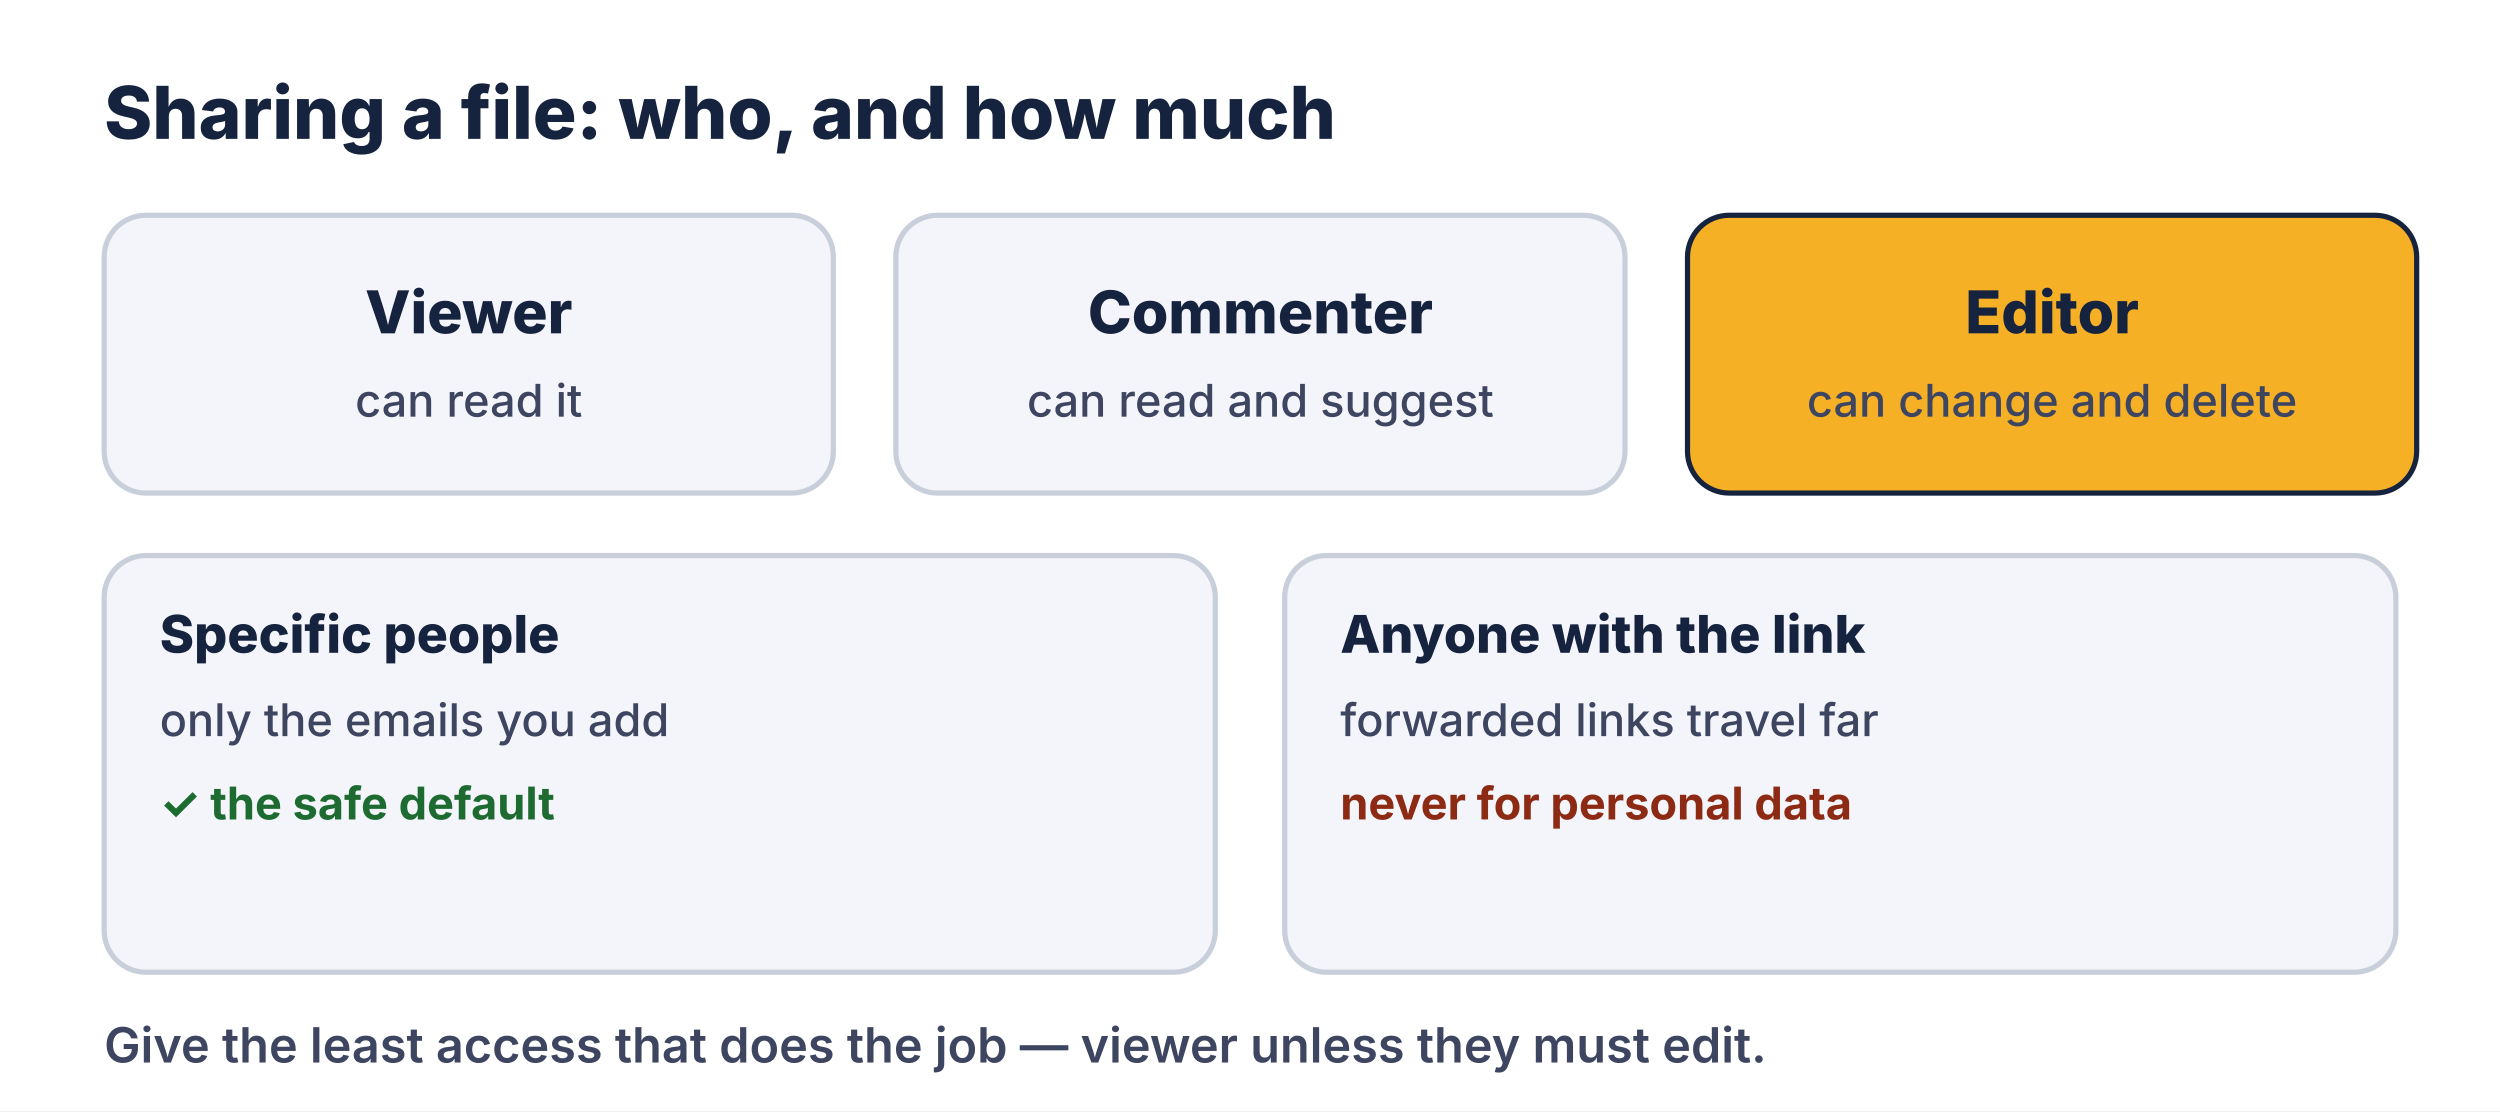
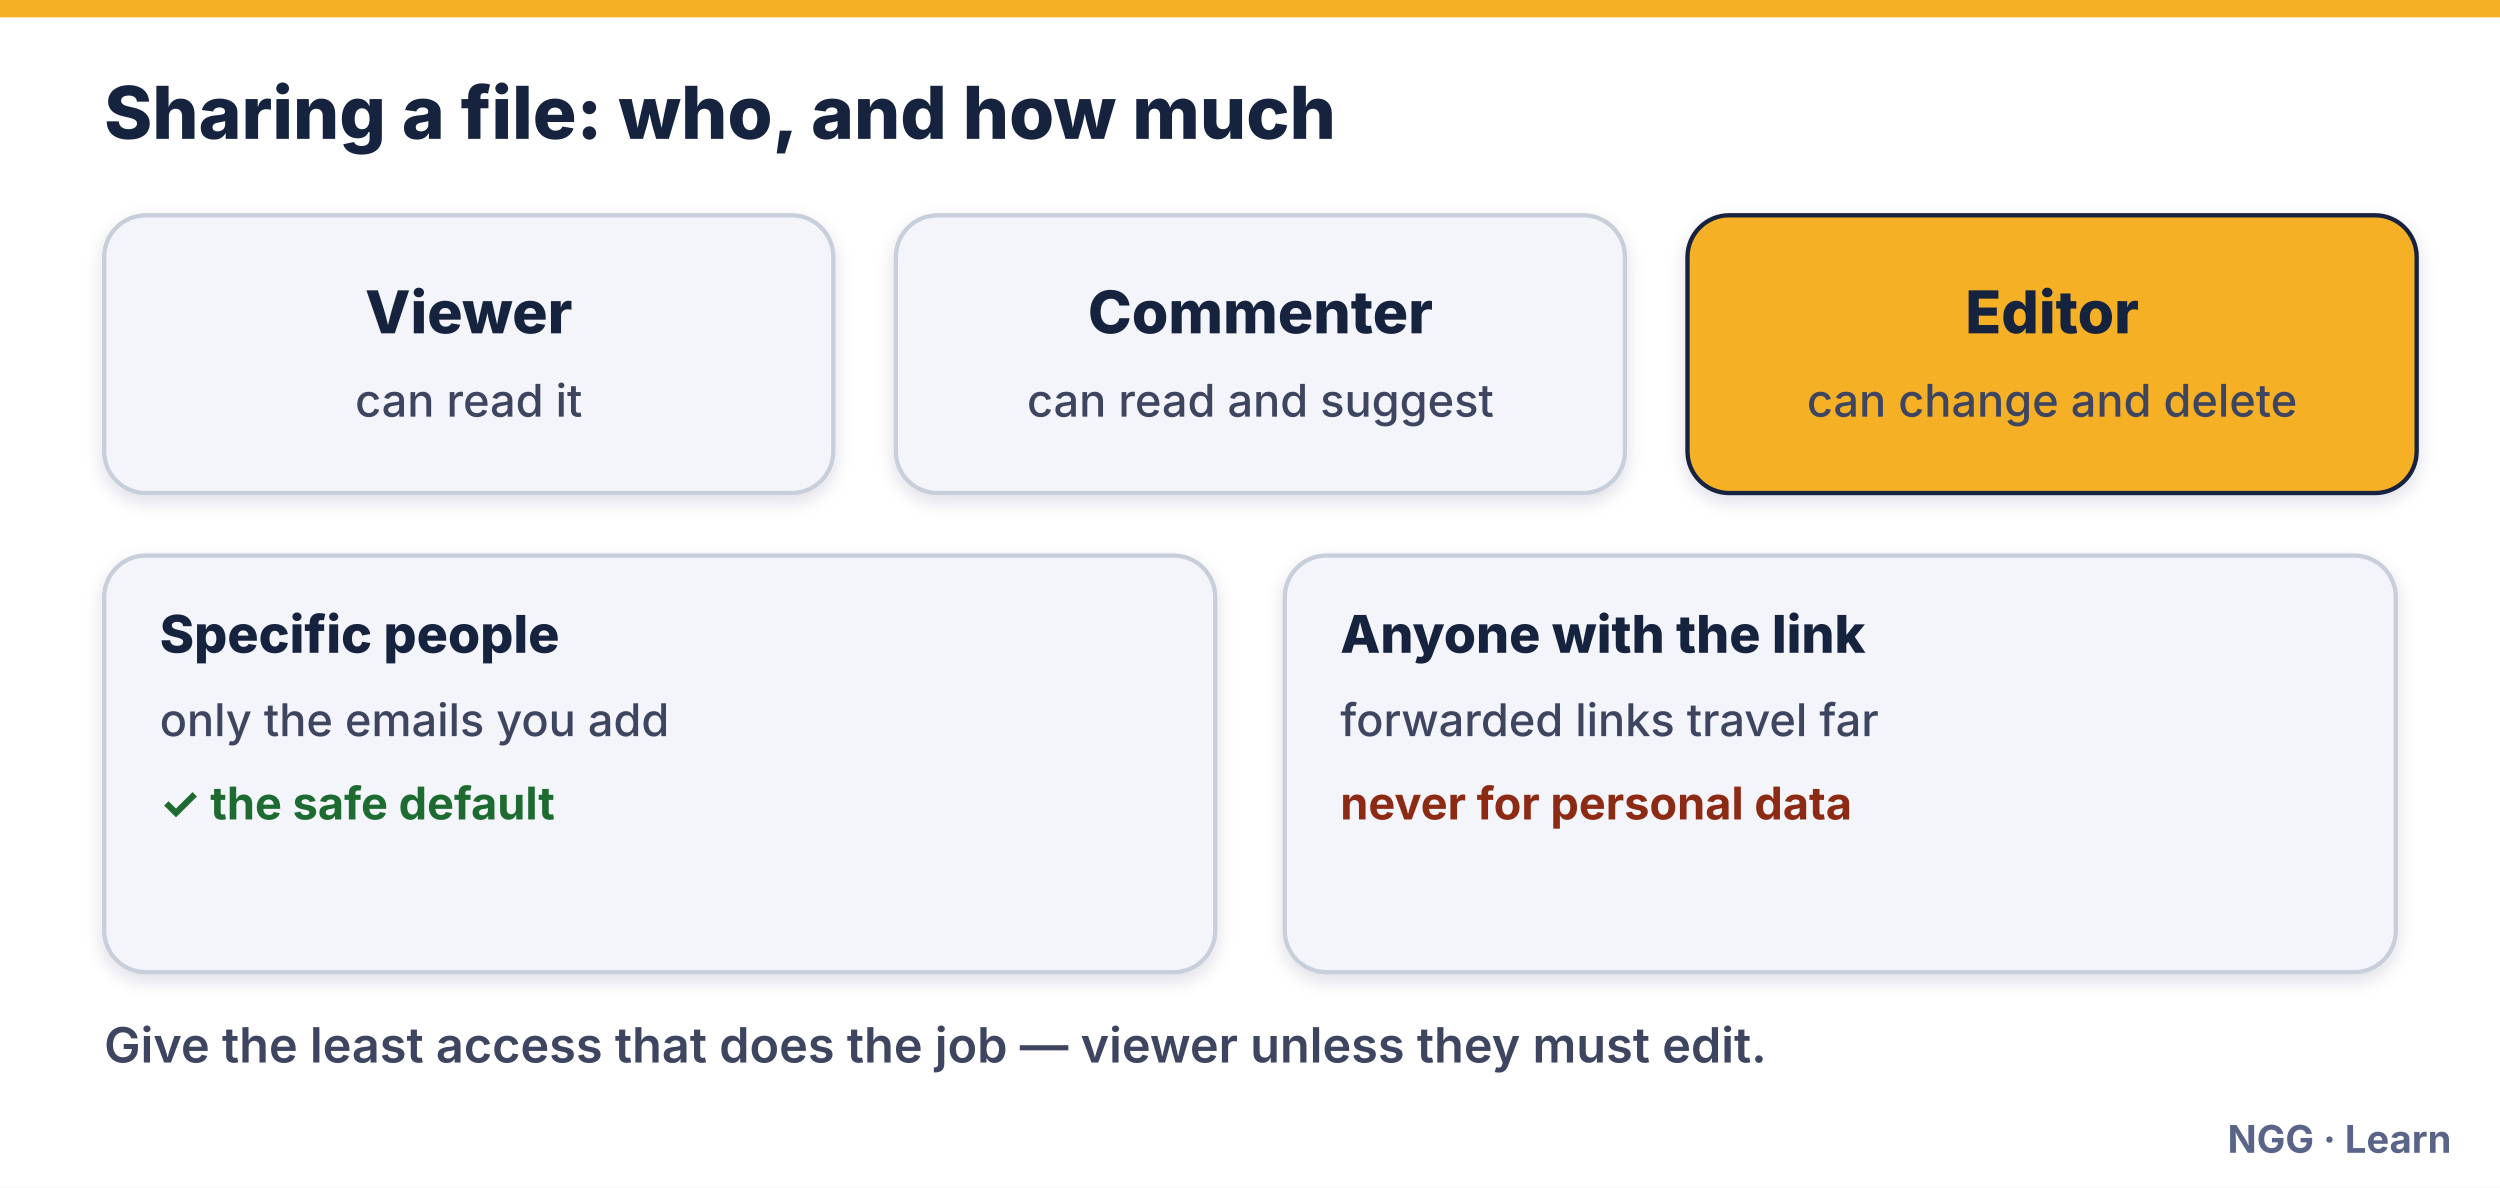
- <svg xmlns="http://www.w3.org/2000/svg" viewBox="0 0 720 320" width="720" height="320" role="img" aria-labelledby="t d">
-   <rect width="720" height="320" fill="#ffffff" />
+ <svg xmlns="http://www.w3.org/2000/svg" viewBox="0 0 720 342" width="720" height="342" role="img" aria-labelledby="t d">
+   <defs>
+     <filter id="sh" x="-8%" y="-8%" width="116%" height="130%">
+       <feDropShadow dx="0" dy="2" stdDeviation="2.4" flood-color="#16233f" flood-opacity=".13" />
+     </filter>
+   </defs>
+   <rect width="720" height="342" fill="#ffffff" />
+   <rect width="720" height="5" fill="#f5b026" />
  <g style="font-family:'Inter','Segoe UI',Arial,sans-serif">
    <text x="30" y="40" font-size="21" font-weight="800" fill="#16233f" text-anchor="start">Sharing a file: who, and how much</text>
-     <rect x="30" y="62" width="210" height="80" rx="12" fill="#f3f5fa" stroke="#c9cedb" stroke-width="1.5" />
+     <rect x="30" y="62" width="210" height="80" rx="12" fill="#f3f5fa" stroke="#c9cedb" stroke-width="1.25" filter="url(#sh)" />
    <text x="135" y="96" font-size="17" font-weight="800" fill="#16233f" text-anchor="middle">Viewer</text>
    <text x="135" y="120" font-size="13" font-weight="500" fill="#3d4560" text-anchor="middle">can read it</text>
-     <rect x="258" y="62" width="210" height="80" rx="12" fill="#f3f5fa" stroke="#c9cedb" stroke-width="1.5" />
+     <rect x="258" y="62" width="210" height="80" rx="12" fill="#f3f5fa" stroke="#c9cedb" stroke-width="1.25" filter="url(#sh)" />
    <text x="363" y="96" font-size="17" font-weight="800" fill="#16233f" text-anchor="middle">Commenter</text>
    <text x="363" y="120" font-size="13" font-weight="500" fill="#3d4560" text-anchor="middle">can read and suggest</text>
-     <rect x="486" y="62" width="210" height="80" rx="12" fill="#f5b026" stroke="#16233f" stroke-width="1.5" />
+     <rect x="486" y="62" width="210" height="80" rx="12" fill="#f5b026" stroke="#16233f" stroke-width="1.25" filter="url(#sh)" />
    <text x="591" y="96" font-size="17" font-weight="800" fill="#16233f" text-anchor="middle">Editor</text>
    <text x="591" y="120" font-size="13" font-weight="500" fill="#3d4560" text-anchor="middle">can change and delete</text>
-     <rect x="30" y="160" width="320" height="120" rx="12" fill="#f3f5fa" stroke="#c9cedb" stroke-width="1.5" />
+     <rect x="30" y="160" width="320" height="120" rx="12" fill="#f3f5fa" stroke="#c9cedb" stroke-width="1.25" filter="url(#sh)" />
    <text x="46" y="188" font-size="15" font-weight="800" fill="#16233f" text-anchor="start">Specific people</text>
    <text x="46" y="212" font-size="13" font-weight="500" fill="#3d4560" text-anchor="start">only the emails you add</text>
    <text x="46" y="236" font-size="13" font-weight="700" fill="#1d6b30" text-anchor="start">✓ the safe default</text>
-     <rect x="370" y="160" width="320" height="120" rx="12" fill="#f3f5fa" stroke="#c9cedb" stroke-width="1.5" />
+     <rect x="370" y="160" width="320" height="120" rx="12" fill="#f3f5fa" stroke="#c9cedb" stroke-width="1.25" filter="url(#sh)" />
    <text x="386" y="188" font-size="15" font-weight="800" fill="#16233f" text-anchor="start">Anyone with the link</text>
    <text x="386" y="212" font-size="13" font-weight="500" fill="#3d4560" text-anchor="start">forwarded links travel far</text>
    <text x="386" y="236" font-size="13" font-weight="700" fill="#8c2a14" text-anchor="start">never for personal data</text>
    <text x="30" y="306" font-size="14" font-weight="600" fill="#3d4560" text-anchor="start">Give the least access that does the job — viewer unless they must edit.</text>
+     <text x="706" y="332" font-size="11" font-weight="700" fill="#5a6488" text-anchor="end">NGG · Learn</text>
  </g>
</svg>
